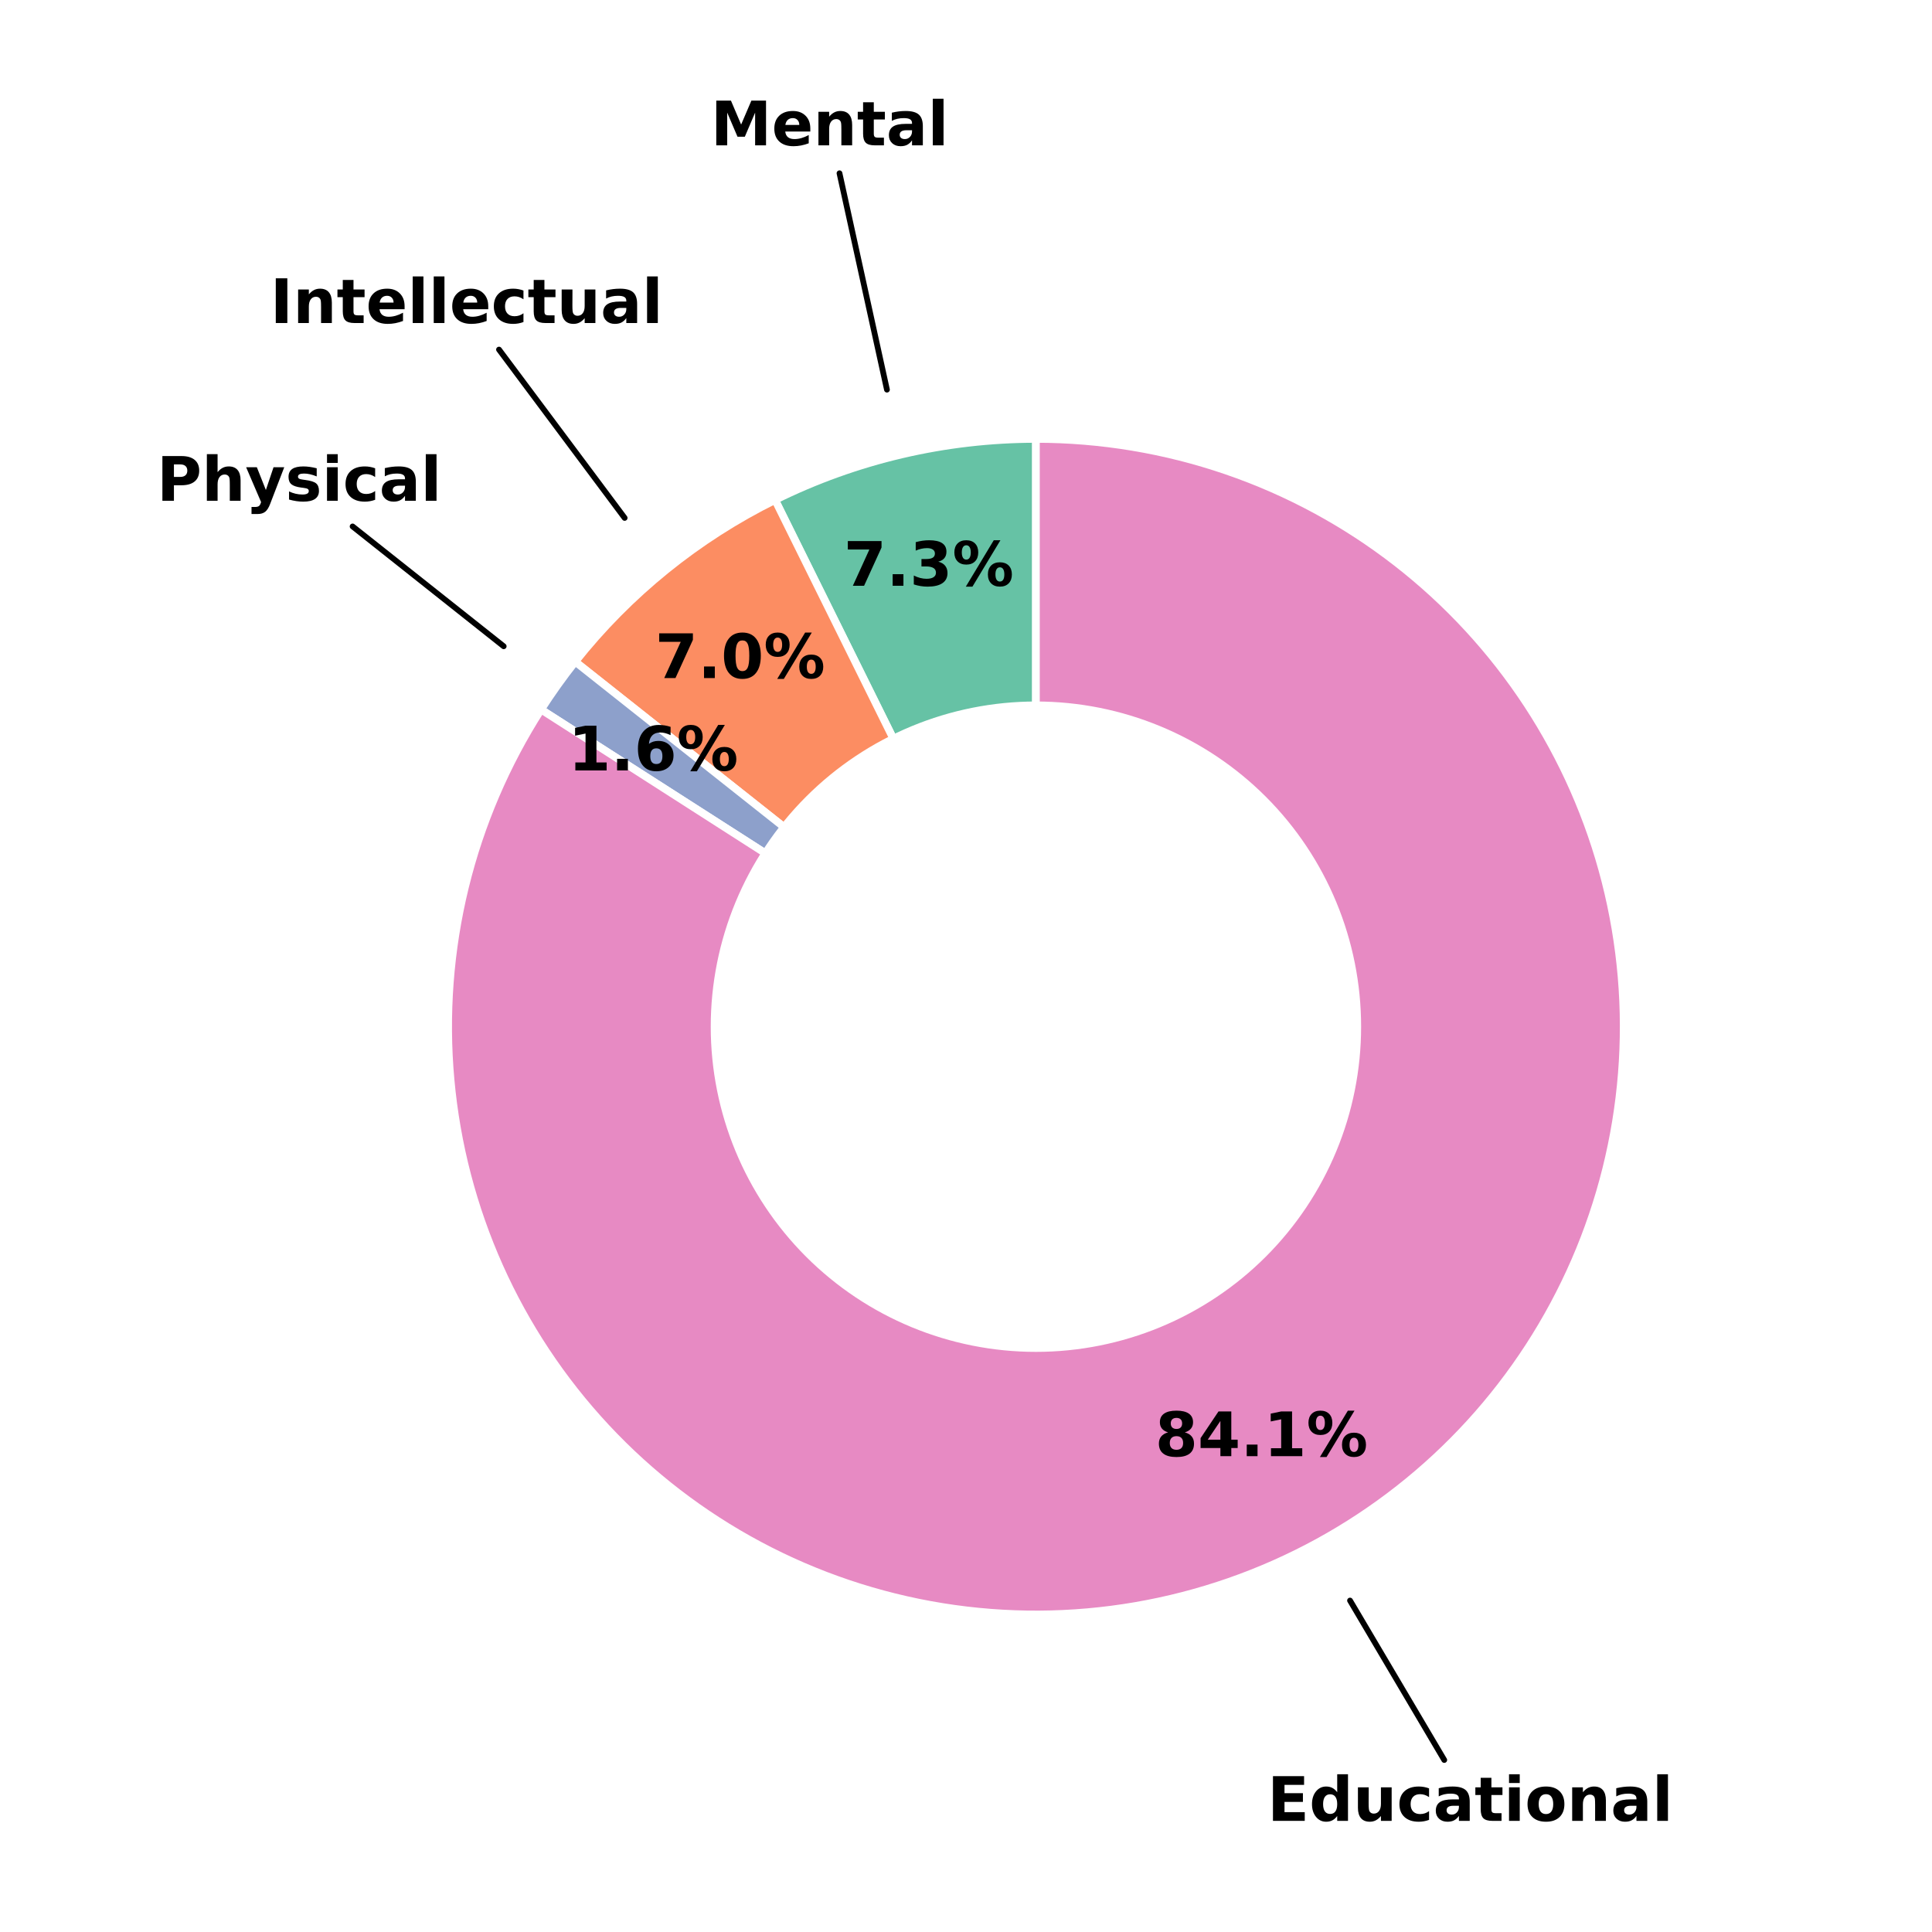
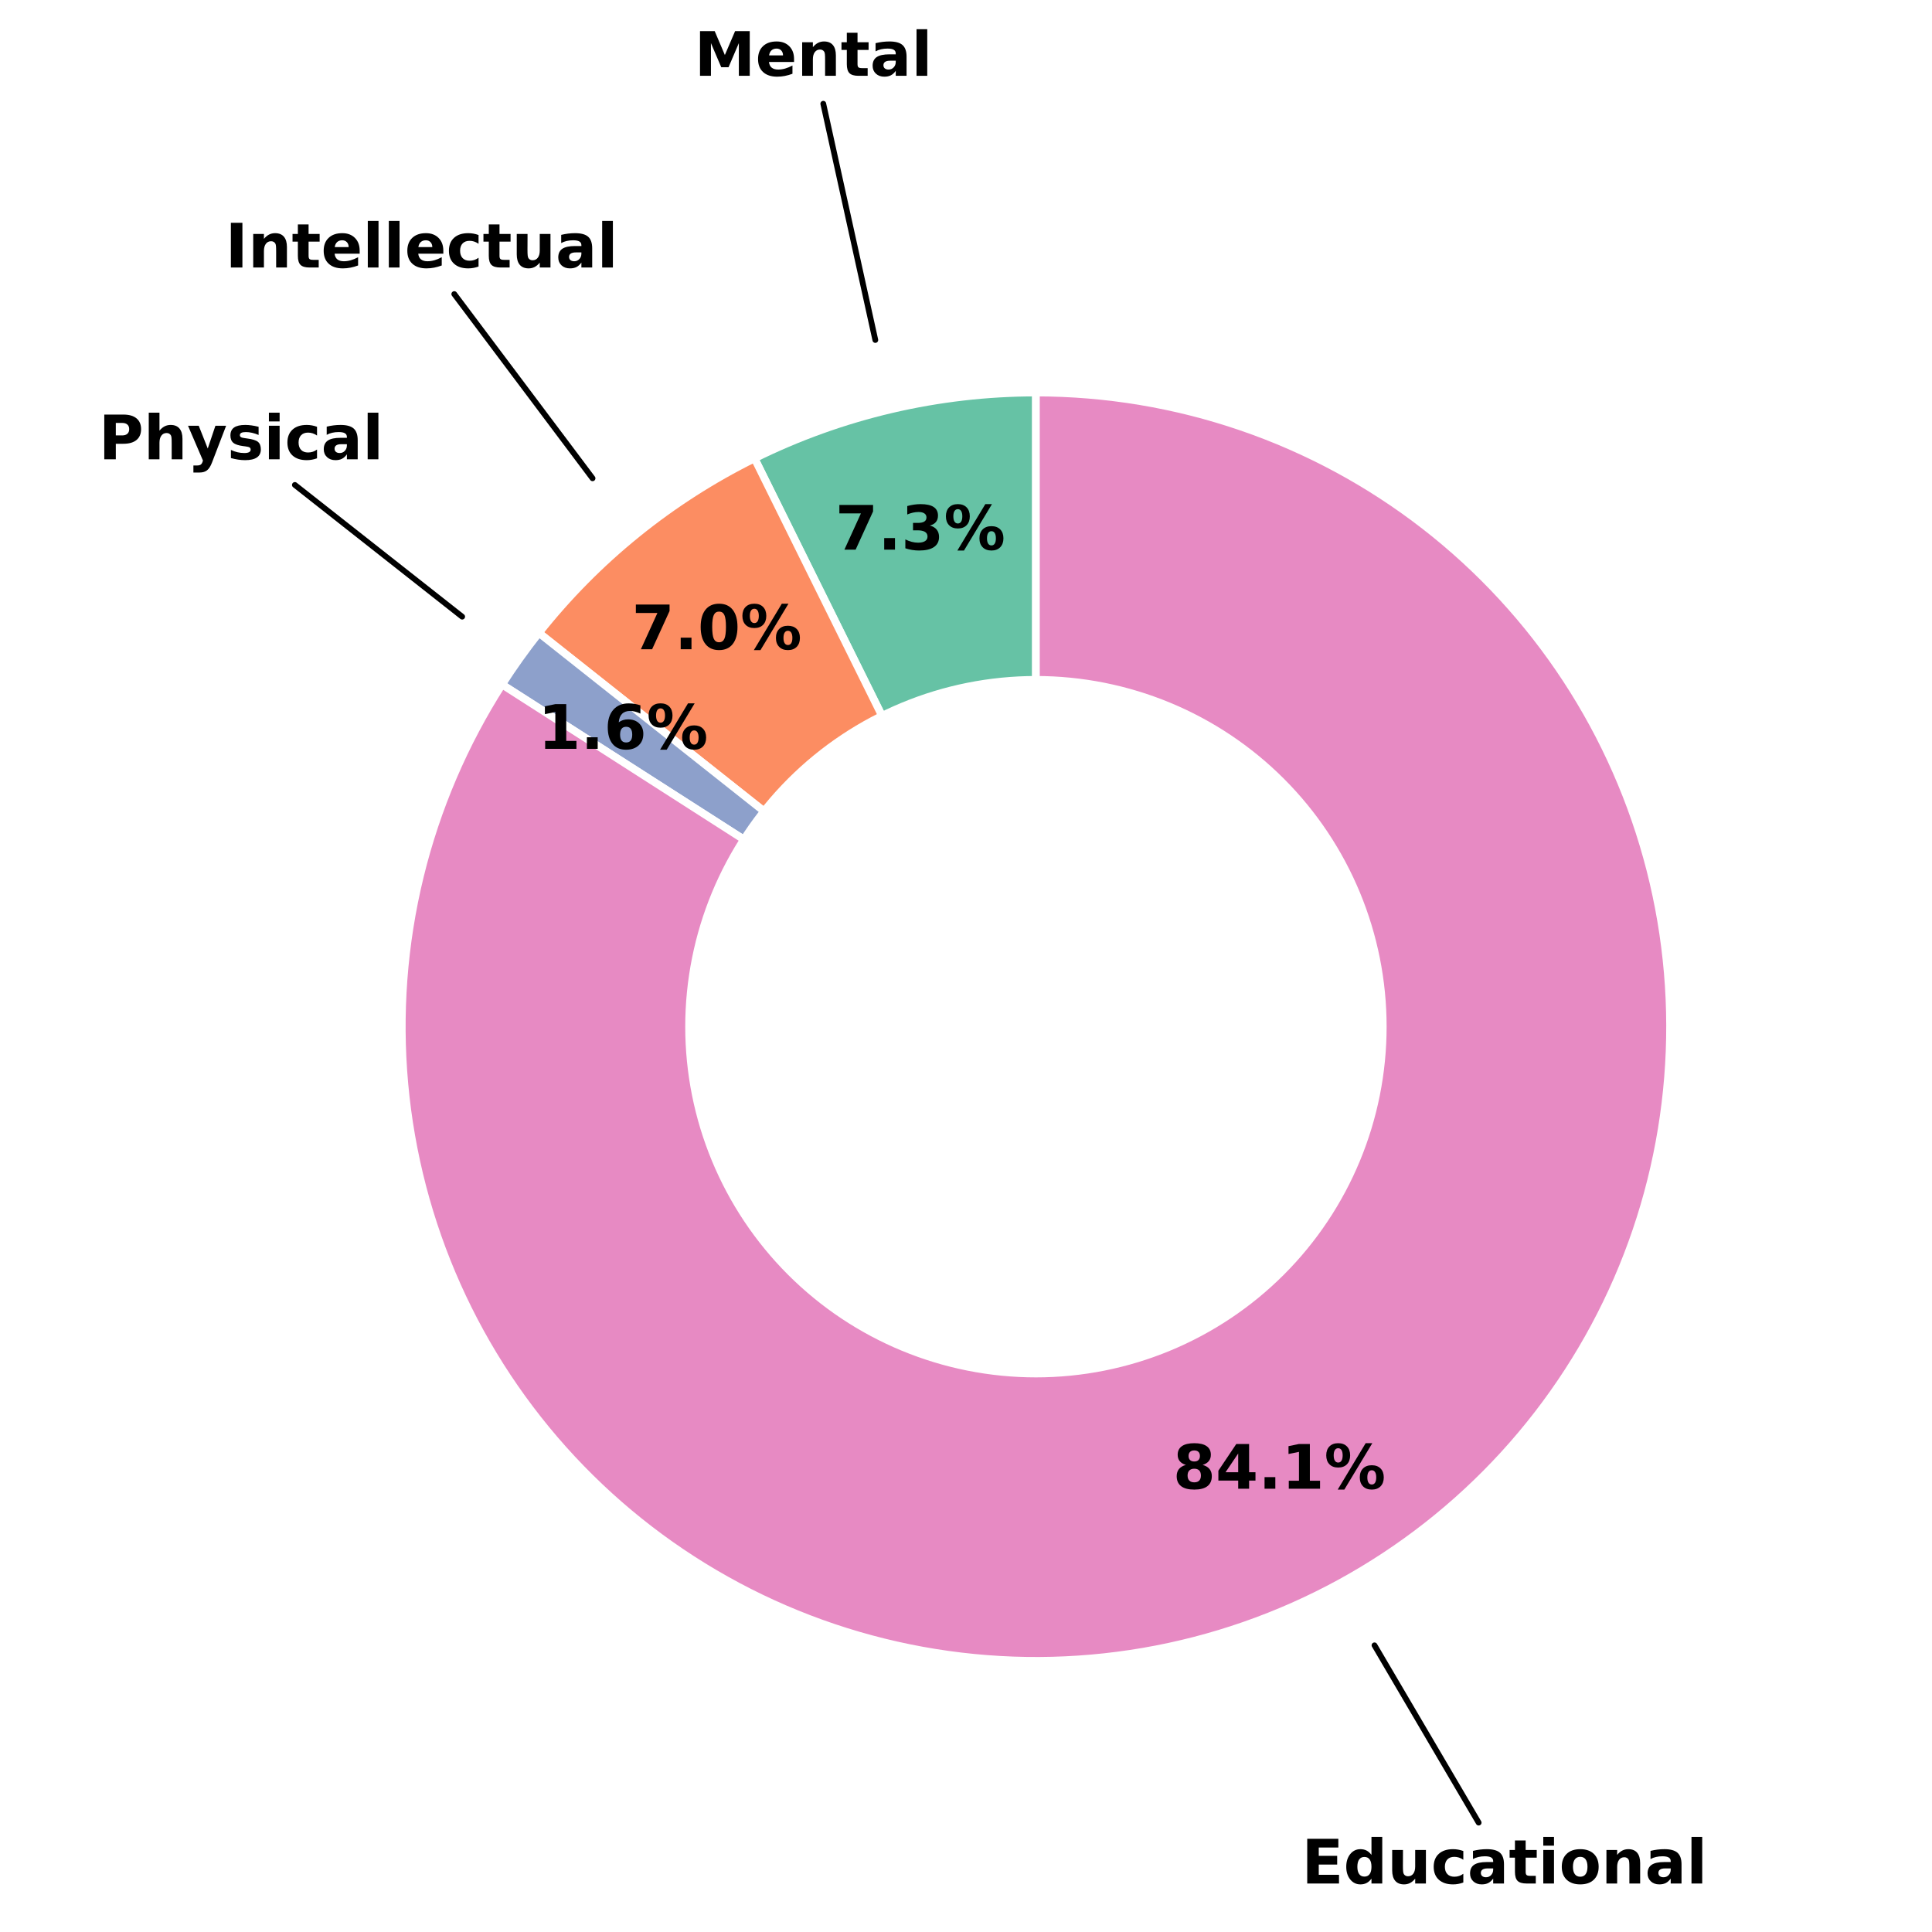
<svg xmlns="http://www.w3.org/2000/svg" xmlns:xlink="http://www.w3.org/1999/xlink" width="504pt" height="504pt" viewBox="0 0 504 504" version="1.1">
  <defs>
    <style type="text/css">*{stroke-linejoin: round; stroke-linecap: butt}</style>
  </defs>
  <g id="figure_1">
    <g id="patch_1">
      <path d="M 0 504  L 504 504  L 504 0  L 0 0  z " style="fill: #ffffff" />
    </g>
    <g id="axes_1">
      <g id="patch_2">
-         <path d="M 270.241 114.501  C 258.478 114.501 246.755 115.854 235.302 118.535  C 223.848 121.215 212.742 125.205 202.2 130.424  L 270.241 267.832  z " style="fill: #66c2a5; stroke: #ffffff; stroke-width: 2; stroke-linejoin: miter" />
+         <path d="M 270.241 102.405  C 257.551 102.405 244.902 103.865 232.545 106.757  C 220.189 109.649 208.206 113.953 196.833 119.584  L 270.241 267.832  z " style="fill: #66c2a5; stroke: #ffffff; stroke-width: 2; stroke-linejoin: miter" />
      </g>
      <g id="patch_3">
-         <path d="M 202.2 130.424  C 192.09 135.43 182.564 141.537 173.793 148.634  C 165.023 155.73 157.062 163.773 150.057 172.616  L 270.241 267.832  z " style="fill: #fc8d62; stroke: #ffffff; stroke-width: 2; stroke-linejoin: miter" />
+         <path d="M 196.833 119.584  C 185.925 124.986 175.647 131.574 166.185 139.23  C 156.722 146.887 148.134 155.564 140.576 165.104  L 270.241 267.832  z " style="fill: #fc8d62; stroke: #ffffff; stroke-width: 2; stroke-linejoin: miter" />
      </g>
      <g id="patch_4">
-         <path d="M 150.057 172.616  C 148.469 174.62 146.931 176.664 145.446 178.745  C 143.96 180.826 142.527 182.944 141.147 185.096  L 270.241 267.832  z " style="fill: #8da0cb; stroke: #ffffff; stroke-width: 2; stroke-linejoin: miter" />
+         <path d="M 140.576 165.104  C 138.862 167.267 137.204 169.471 135.601 171.717  C 133.998 173.962 132.452 176.247 130.963 178.57  L 270.241 267.832  z " style="fill: #8da0cb; stroke: #ffffff; stroke-width: 2; stroke-linejoin: miter" />
      </g>
      <g id="patch_5">
-         <path d="M 141.147 185.096  C 132.022 199.335 125.314 214.986 121.297 231.414  C 117.281 247.843 116.009 264.823 117.535 281.666  C 119.061 298.509 123.363 314.984 130.267 330.423  C 137.17 345.862 146.581 360.053 158.117 372.42  C 169.653 384.787 183.156 395.161 198.078 403.12  C 213 411.08 229.136 416.516 245.833 419.208  C 262.529 421.9 279.557 421.812 296.224 418.946  C 312.892 416.08 328.971 410.476 343.809 402.362  C 358.647 394.247 372.042 383.734 383.448 371.247  C 394.855 358.761 404.117 344.473 410.859 328.963  C 417.602 313.453 421.732 296.934 423.083 280.075  C 424.433 263.217 422.985 246.251 418.798 229.866  C 414.61 213.48 407.74 197.9 398.467 183.757  C 389.194 169.614 377.644 157.102 364.286 146.729  C 350.929 136.356 335.947 128.264 319.948 122.782  C 303.949 117.299 287.153 114.501 270.241 114.501  L 270.241 267.832  z " style="fill: #e78ac3; stroke: #ffffff; stroke-width: 2; stroke-linejoin: miter" />
+         <path d="M 130.963 178.57  C 121.118 193.932 113.881 210.817 109.548 228.541  C 105.214 246.266 103.842 264.585 105.489 282.757  C 107.135 300.929 111.776 318.704 119.224 335.361  C 126.673 352.018 136.826 367.328 149.272 380.671  C 161.718 394.013 176.286 405.205 192.385 413.793  C 208.484 422.38 225.894 428.245 243.907 431.15  C 261.921 434.054 280.291 433.959 298.274 430.867  C 316.256 427.775 333.604 421.729 349.613 412.974  C 365.622 404.22 380.072 392.877 392.379 379.405  C 404.685 365.934 414.678 350.519 421.953 333.785  C 429.227 317.052 433.683 299.229 435.14 281.041  C 436.597 262.853 435.035 244.549 430.517 226.871  C 425.999 209.193 418.587 192.383 408.582 177.124  C 398.577 161.866 386.117 148.367 371.706 137.176  C 357.294 125.984 341.13 117.254 323.87 111.339  C 306.609 105.424 288.487 102.405 270.241 102.405  L 270.241 267.832  z " style="fill: #e78ac3; stroke: #ffffff; stroke-width: 2; stroke-linejoin: miter" />
      </g>
      <g id="patch_6">
-         <path d="M 270.241 352.164  C 292.606 352.164 314.058 343.279 329.873 327.464  C 345.688 311.649 354.573 290.197 354.573 267.832  C 354.573 245.467 345.688 224.015 329.873 208.2  C 314.058 192.386 292.606 183.5 270.241 183.5  C 247.876 183.5 226.424 192.386 210.609 208.2  C 194.795 224.015 185.909 245.467 185.909 267.832  C 185.909 290.197 194.795 311.649 210.609 327.464  C 226.424 343.279 247.876 352.164 270.241 352.164  z " clip-path="url(#p91283e3d08)" style="fill: #ffffff; stroke: #ffffff; stroke-linejoin: miter" />
+         <path d="M 270.241 358.817  C 294.371 358.817 317.515 349.23 334.577 332.168  C 351.639 315.106 361.226 291.962 361.226 267.832  C 361.226 243.703 351.639 220.558 334.577 203.496  C 317.515 186.434 294.371 176.847 270.241 176.847  C 246.112 176.847 222.967 186.434 205.905 203.496  C 188.843 220.558 179.256 243.703 179.256 267.832  C 179.256 291.962 188.843 315.106 205.905 332.168  C 222.967 349.23 246.112 358.817 270.241 358.817  z " clip-path="url(#p416fed1297)" style="fill: #ffffff; stroke: #ffffff; stroke-linejoin: miter" />
      </g>
      <g id="matplotlib.axis_1" />
      <g id="matplotlib.axis_2" />
      <g id="text_1">
-         <g transform="translate(220.102 152.8092) scale(0.16 -0.16)">
+         <g transform="translate(217.897 143.387) scale(0.16 -0.16)">
          <defs>
            <path id="DejaVuSans-Bold-37" d="M 428 4666  L 3944 4666  L 3944 3988  L 2125 0  L 953 0  L 2675 3781  L 428 3781  L 428 4666  z " transform="scale(0.015625)" />
            <path id="DejaVuSans-Bold-2e" d="M 653 1209  L 1778 1209  L 1778 0  L 653 0  L 653 1209  z " transform="scale(0.015625)" />
            <path id="DejaVuSans-Bold-33" d="M 2981 2516  Q 3453 2394 3698 2092  Q 3944 1791 3944 1325  Q 3944 631 3412 270  Q 2881 -91 1863 -91  Q 1503 -91 1142 -33  Q 781 25 428 141  L 428 1069  Q 766 900 1098 814  Q 1431 728 1753 728  Q 2231 728 2486 893  Q 2741 1059 2741 1369  Q 2741 1688 2480 1852  Q 2219 2016 1709 2016  L 1228 2016  L 1228 2791  L 1734 2791  Q 2188 2791 2409 2933  Q 2631 3075 2631 3366  Q 2631 3634 2415 3781  Q 2200 3928 1806 3928  Q 1516 3928 1219 3862  Q 922 3797 628 3669  L 628 4550  Q 984 4650 1334 4700  Q 1684 4750 2022 4750  Q 2931 4750 3382 4451  Q 3834 4153 3834 3553  Q 3834 3144 3618 2883  Q 3403 2622 2981 2516  z " transform="scale(0.015625)" />
            <path id="DejaVuSans-Bold-25" d="M 4959 1925  Q 4738 1925 4616 1733  Q 4494 1541 4494 1184  Q 4494 825 4614 633  Q 4734 441 4959 441  Q 5184 441 5303 633  Q 5422 825 5422 1184  Q 5422 1541 5301 1733  Q 5181 1925 4959 1925  z M 4959 2450  Q 5541 2450 5875 2112  Q 6209 1775 6209 1184  Q 6209 594 5875 251  Q 5541 -91 4959 -91  Q 4378 -91 4042 251  Q 3706 594 3706 1184  Q 3706 1772 4042 2111  Q 4378 2450 4959 2450  z M 2094 -91  L 1403 -91  L 4319 4750  L 5013 4750  L 2094 -91  z M 1453 4750  Q 2034 4750 2367 4411  Q 2700 4072 2700 3481  Q 2700 2891 2367 2550  Q 2034 2209 1453 2209  Q 872 2209 539 2550  Q 206 2891 206 3481  Q 206 4072 539 4411  Q 872 4750 1453 4750  z M 1453 4225  Q 1228 4225 1106 4031  Q 984 3838 984 3481  Q 984 3122 1106 2926  Q 1228 2731 1453 2731  Q 1678 2731 1798 2926  Q 1919 3122 1919 3481  Q 1919 3838 1797 4031  Q 1675 4225 1453 4225  z " transform="scale(0.015625)" />
          </defs>
          <use xlink:href="#DejaVuSans-Bold-37" />
          <use xlink:href="#DejaVuSans-Bold-2e" x="69.58" />
          <use xlink:href="#DejaVuSans-Bold-33" x="107.568" />
          <use xlink:href="#DejaVuSans-Bold-25" x="177.148" />
        </g>
      </g>
      <g id="text_2">
-         <g transform="translate(170.8953 176.8884) scale(0.16 -0.16)">
+         <g transform="translate(164.8084 169.3657) scale(0.16 -0.16)">
          <defs>
            <path id="DejaVuSans-Bold-30" d="M 2944 2338  Q 2944 3213 2780 3570  Q 2616 3928 2228 3928  Q 1841 3928 1675 3570  Q 1509 3213 1509 2338  Q 1509 1453 1675 1090  Q 1841 728 2228 728  Q 2613 728 2778 1090  Q 2944 1453 2944 2338  z M 4147 2328  Q 4147 1169 3647 539  Q 3147 -91 2228 -91  Q 1306 -91 806 539  Q 306 1169 306 2328  Q 306 3491 806 4120  Q 1306 4750 2228 4750  Q 3147 4750 3647 4120  Q 4147 3491 4147 2328  z " transform="scale(0.015625)" />
          </defs>
          <use xlink:href="#DejaVuSans-Bold-37" />
          <use xlink:href="#DejaVuSans-Bold-2e" x="69.58" />
          <use xlink:href="#DejaVuSans-Bold-30" x="107.568" />
          <use xlink:href="#DejaVuSans-Bold-25" x="177.148" />
        </g>
      </g>
      <g id="text_3">
-         <g transform="translate(148.2174 200.9771) scale(0.16 -0.16)">
+         <g transform="translate(140.3415 195.3547) scale(0.16 -0.16)">
          <defs>
            <path id="DejaVuSans-Bold-31" d="M 750 831  L 1813 831  L 1813 3847  L 722 3622  L 722 4441  L 1806 4666  L 2950 4666  L 2950 831  L 4013 831  L 4013 0  L 750 0  L 750 831  z " transform="scale(0.015625)" />
            <path id="DejaVuSans-Bold-36" d="M 2316 2303  Q 2000 2303 1842 2098  Q 1684 1894 1684 1484  Q 1684 1075 1842 870  Q 2000 666 2316 666  Q 2634 666 2792 870  Q 2950 1075 2950 1484  Q 2950 1894 2792 2098  Q 2634 2303 2316 2303  z M 3803 4544  L 3803 3681  Q 3506 3822 3243 3889  Q 2981 3956 2731 3956  Q 2194 3956 1894 3657  Q 1594 3359 1544 2772  Q 1750 2925 1990 3001  Q 2231 3078 2516 3078  Q 3231 3078 3670 2659  Q 4109 2241 4109 1563  Q 4109 813 3618 361  Q 3128 -91 2303 -91  Q 1394 -91 895 523  Q 397 1138 397 2266  Q 397 3422 980 4083  Q 1563 4744 2578 4744  Q 2900 4744 3203 4694  Q 3506 4644 3803 4544  z " transform="scale(0.015625)" />
          </defs>
          <use xlink:href="#DejaVuSans-Bold-31" />
          <use xlink:href="#DejaVuSans-Bold-2e" x="69.58" />
          <use xlink:href="#DejaVuSans-Bold-36" x="107.568" />
          <use xlink:href="#DejaVuSans-Bold-25" x="177.148" />
        </g>
      </g>
      <g id="text_4">
-         <g transform="translate(301.3418 379.8708) scale(0.16 -0.16)">
+         <g transform="translate(305.9847 388.361) scale(0.16 -0.16)">
          <defs>
            <path id="DejaVuSans-Bold-38" d="M 2228 2088  Q 1891 2088 1709 1903  Q 1528 1719 1528 1375  Q 1528 1031 1709 848  Q 1891 666 2228 666  Q 2563 666 2741 848  Q 2919 1031 2919 1375  Q 2919 1722 2741 1905  Q 2563 2088 2228 2088  z M 1350 2484  Q 925 2613 709 2878  Q 494 3144 494 3541  Q 494 4131 934 4440  Q 1375 4750 2228 4750  Q 3075 4750 3515 4442  Q 3956 4134 3956 3541  Q 3956 3144 3739 2878  Q 3522 2613 3097 2484  Q 3572 2353 3814 2058  Q 4056 1763 4056 1313  Q 4056 619 3595 264  Q 3134 -91 2228 -91  Q 1319 -91 855 264  Q 391 619 391 1313  Q 391 1763 633 2058  Q 875 2353 1350 2484  z M 1631 3419  Q 1631 3141 1786 2991  Q 1941 2841 2228 2841  Q 2509 2841 2662 2991  Q 2816 3141 2816 3419  Q 2816 3697 2662 3845  Q 2509 3994 2228 3994  Q 1941 3994 1786 3844  Q 1631 3694 1631 3419  z " transform="scale(0.015625)" />
            <path id="DejaVuSans-Bold-34" d="M 2356 3675  L 1038 1722  L 2356 1722  L 2356 3675  z M 2156 4666  L 3494 4666  L 3494 1722  L 4159 1722  L 4159 850  L 3494 850  L 3494 0  L 2356 0  L 2356 850  L 288 850  L 288 1881  L 2156 4666  z " transform="scale(0.015625)" />
          </defs>
          <use xlink:href="#DejaVuSans-Bold-38" />
          <use xlink:href="#DejaVuSans-Bold-34" x="69.58" />
          <use xlink:href="#DejaVuSans-Bold-2e" x="139.16" />
          <use xlink:href="#DejaVuSans-Bold-31" x="177.148" />
          <use xlink:href="#DejaVuSans-Bold-25" x="246.729" />
        </g>
      </g>
      <g id="patch_7">
-         <path d="M 219 45.199  Q 225.189 73.423 231.378 101.648  " style="fill: none; stroke: #000000; stroke-width: 1.5; stroke-linecap: round" />
+         <path d="M 214.768 27.064  Q 221.557 57.881 228.346 88.697  " style="fill: none; stroke: #000000; stroke-width: 1.5; stroke-linecap: round" />
      </g>
      <g id="text_5">
-         <g transform="translate(185.3867 37.91422) scale(0.16 -0.16)">
+         <g transform="translate(181.142 19.77644) scale(0.16 -0.16)">
          <defs>
            <path id="DejaVuSans-Bold-4d" d="M 588 4666  L 2119 4666  L 3181 2169  L 4250 4666  L 5778 4666  L 5778 0  L 4641 0  L 4641 3413  L 3566 897  L 2803 897  L 1728 3413  L 1728 0  L 588 0  L 588 4666  z " transform="scale(0.015625)" />
            <path id="DejaVuSans-Bold-65" d="M 4031 1759  L 4031 1441  L 1416 1441  Q 1456 1047 1700 850  Q 1944 653 2381 653  Q 2734 653 3104 758  Q 3475 863 3866 1075  L 3866 213  Q 3469 63 3072 -14  Q 2675 -91 2278 -91  Q 1328 -91 801 392  Q 275 875 275 1747  Q 275 2603 792 3093  Q 1309 3584 2216 3584  Q 3041 3584 3536 3087  Q 4031 2591 4031 1759  z M 2881 2131  Q 2881 2450 2695 2645  Q 2509 2841 2209 2841  Q 1884 2841 1681 2658  Q 1478 2475 1428 2131  L 2881 2131  z " transform="scale(0.015625)" />
            <path id="DejaVuSans-Bold-6e" d="M 4056 2131  L 4056 0  L 2931 0  L 2931 347  L 2931 1631  Q 2931 2084 2911 2256  Q 2891 2428 2841 2509  Q 2775 2619 2662 2680  Q 2550 2741 2406 2741  Q 2056 2741 1856 2470  Q 1656 2200 1656 1722  L 1656 0  L 538 0  L 538 3500  L 1656 3500  L 1656 2988  Q 1909 3294 2193 3439  Q 2478 3584 2822 3584  Q 3428 3584 3742 3212  Q 4056 2841 4056 2131  z " transform="scale(0.015625)" />
            <path id="DejaVuSans-Bold-74" d="M 1759 4494  L 1759 3500  L 2913 3500  L 2913 2700  L 1759 2700  L 1759 1216  Q 1759 972 1856 886  Q 1953 800 2241 800  L 2816 800  L 2816 0  L 1856 0  Q 1194 0 917 276  Q 641 553 641 1216  L 641 2700  L 84 2700  L 84 3500  L 641 3500  L 641 4494  L 1759 4494  z " transform="scale(0.015625)" />
            <path id="DejaVuSans-Bold-61" d="M 2106 1575  Q 1756 1575 1579 1456  Q 1403 1338 1403 1106  Q 1403 894 1545 773  Q 1688 653 1941 653  Q 2256 653 2472 879  Q 2688 1106 2688 1447  L 2688 1575  L 2106 1575  z M 3816 1997  L 3816 0  L 2688 0  L 2688 519  Q 2463 200 2181 54  Q 1900 -91 1497 -91  Q 953 -91 614 226  Q 275 544 275 1050  Q 275 1666 698 1953  Q 1122 2241 2028 2241  L 2688 2241  L 2688 2328  Q 2688 2594 2478 2717  Q 2269 2841 1825 2841  Q 1466 2841 1156 2769  Q 847 2697 581 2553  L 581 3406  Q 941 3494 1303 3539  Q 1666 3584 2028 3584  Q 2975 3584 3395 3211  Q 3816 2838 3816 1997  z " transform="scale(0.015625)" />
            <path id="DejaVuSans-Bold-6c" d="M 538 4863  L 1656 4863  L 1656 0  L 538 0  L 538 4863  z " transform="scale(0.015625)" />
          </defs>
          <use xlink:href="#DejaVuSans-Bold-4d" />
          <use xlink:href="#DejaVuSans-Bold-65" x="99.512" />
          <use xlink:href="#DejaVuSans-Bold-6e" x="167.334" />
          <use xlink:href="#DejaVuSans-Bold-74" x="238.525" />
          <use xlink:href="#DejaVuSans-Bold-61" x="286.328" />
          <use xlink:href="#DejaVuSans-Bold-6c" x="353.809" />
        </g>
      </g>
      <g id="patch_8">
-         <path d="M 130.177 91.195  Q 146.565 113.153 162.952 135.111  " style="fill: none; stroke: #000000; stroke-width: 1.5; stroke-linecap: round" />
+         <path d="M 118.507 76.713  Q 136.544 100.743 154.58 124.773  " style="fill: none; stroke: #000000; stroke-width: 1.5; stroke-linecap: round" />
      </g>
      <g id="text_6">
-         <g transform="translate(70.4763 84.26657) scale(0.16 -0.16)">
+         <g transform="translate(58.75907 69.78544) scale(0.16 -0.16)">
          <defs>
            <path id="DejaVuSans-Bold-49" d="M 588 4666  L 1791 4666  L 1791 0  L 588 0  L 588 4666  z " transform="scale(0.015625)" />
            <path id="DejaVuSans-Bold-63" d="M 3366 3391  L 3366 2478  Q 3138 2634 2908 2709  Q 2678 2784 2431 2784  Q 1963 2784 1702 2511  Q 1441 2238 1441 1747  Q 1441 1256 1702 982  Q 1963 709 2431 709  Q 2694 709 2930 787  Q 3166 866 3366 1019  L 3366 103  Q 3103 6 2833 -42  Q 2563 -91 2291 -91  Q 1344 -91 809 395  Q 275 881 275 1747  Q 275 2613 809 3098  Q 1344 3584 2291 3584  Q 2566 3584 2833 3536  Q 3100 3488 3366 3391  z " transform="scale(0.015625)" />
            <path id="DejaVuSans-Bold-75" d="M 500 1363  L 500 3500  L 1625 3500  L 1625 3150  Q 1625 2866 1622 2436  Q 1619 2006 1619 1863  Q 1619 1441 1641 1255  Q 1663 1069 1716 984  Q 1784 875 1895 815  Q 2006 756 2150 756  Q 2500 756 2700 1025  Q 2900 1294 2900 1772  L 2900 3500  L 4019 3500  L 4019 0  L 2900 0  L 2900 506  Q 2647 200 2364 54  Q 2081 -91 1741 -91  Q 1134 -91 817 281  Q 500 653 500 1363  z " transform="scale(0.015625)" />
          </defs>
          <use xlink:href="#DejaVuSans-Bold-49" />
          <use xlink:href="#DejaVuSans-Bold-6e" x="37.207" />
          <use xlink:href="#DejaVuSans-Bold-74" x="108.398" />
          <use xlink:href="#DejaVuSans-Bold-65" x="156.201" />
          <use xlink:href="#DejaVuSans-Bold-6c" x="224.023" />
          <use xlink:href="#DejaVuSans-Bold-6c" x="258.301" />
          <use xlink:href="#DejaVuSans-Bold-65" x="292.578" />
          <use xlink:href="#DejaVuSans-Bold-63" x="360.4" />
          <use xlink:href="#DejaVuSans-Bold-74" x="419.678" />
          <use xlink:href="#DejaVuSans-Bold-75" x="467.48" />
          <use xlink:href="#DejaVuSans-Bold-61" x="538.672" />
          <use xlink:href="#DejaVuSans-Bold-6c" x="606.152" />
        </g>
      </g>
      <g id="patch_9">
-         <path d="M 91.986 137.333  Q 111.692 152.962 131.398 168.592  " style="fill: none; stroke: #000000; stroke-width: 1.5; stroke-linecap: round" />
+         <path d="M 76.925 126.508  Q 98.746 143.688 120.567 160.869  " style="fill: none; stroke: #000000; stroke-width: 1.5; stroke-linecap: round" />
      </g>
      <g id="text_7">
-         <g transform="translate(40.89504 130.6373) scale(0.16 -0.16)">
+         <g transform="translate(25.73396 119.8143) scale(0.16 -0.16)">
          <defs>
            <path id="DejaVuSans-Bold-50" d="M 588 4666  L 2584 4666  Q 3475 4666 3951 4270  Q 4428 3875 4428 3144  Q 4428 2409 3951 2014  Q 3475 1619 2584 1619  L 1791 1619  L 1791 0  L 588 0  L 588 4666  z M 1791 3794  L 1791 2491  L 2456 2491  Q 2806 2491 2997 2661  Q 3188 2831 3188 3144  Q 3188 3456 2997 3625  Q 2806 3794 2456 3794  L 1791 3794  z " transform="scale(0.015625)" />
            <path id="DejaVuSans-Bold-68" d="M 4056 2131  L 4056 0  L 2931 0  L 2931 347  L 2931 1625  Q 2931 2084 2911 2256  Q 2891 2428 2841 2509  Q 2775 2619 2662 2680  Q 2550 2741 2406 2741  Q 2056 2741 1856 2470  Q 1656 2200 1656 1722  L 1656 0  L 538 0  L 538 4863  L 1656 4863  L 1656 2988  Q 1909 3294 2193 3439  Q 2478 3584 2822 3584  Q 3428 3584 3742 3212  Q 4056 2841 4056 2131  z " transform="scale(0.015625)" />
            <path id="DejaVuSans-Bold-79" d="M 78 3500  L 1197 3500  L 2138 1125  L 2938 3500  L 4056 3500  L 2584 -331  Q 2363 -916 2067 -1148  Q 1772 -1381 1288 -1381  L 641 -1381  L 641 -647  L 991 -647  Q 1275 -647 1404 -556  Q 1534 -466 1606 -231  L 1638 -134  L 78 3500  z " transform="scale(0.015625)" />
            <path id="DejaVuSans-Bold-73" d="M 3272 3391  L 3272 2541  Q 2913 2691 2578 2766  Q 2244 2841 1947 2841  Q 1628 2841 1473 2761  Q 1319 2681 1319 2516  Q 1319 2381 1436 2309  Q 1553 2238 1856 2203  L 2053 2175  Q 2913 2066 3209 1816  Q 3506 1566 3506 1031  Q 3506 472 3093 190  Q 2681 -91 1863 -91  Q 1516 -91 1145 -36  Q 775 19 384 128  L 384 978  Q 719 816 1070 734  Q 1422 653 1784 653  Q 2113 653 2278 743  Q 2444 834 2444 1013  Q 2444 1163 2330 1236  Q 2216 1309 1875 1350  L 1678 1375  Q 931 1469 631 1722  Q 331 1975 331 2491  Q 331 3047 712 3315  Q 1094 3584 1881 3584  Q 2191 3584 2531 3537  Q 2872 3491 3272 3391  z " transform="scale(0.015625)" />
            <path id="DejaVuSans-Bold-69" d="M 538 3500  L 1656 3500  L 1656 0  L 538 0  L 538 3500  z M 538 4863  L 1656 4863  L 1656 3950  L 538 3950  L 538 4863  z " transform="scale(0.015625)" />
          </defs>
          <use xlink:href="#DejaVuSans-Bold-50" />
          <use xlink:href="#DejaVuSans-Bold-68" x="73.291" />
          <use xlink:href="#DejaVuSans-Bold-79" x="144.482" />
          <use xlink:href="#DejaVuSans-Bold-73" x="209.668" />
          <use xlink:href="#DejaVuSans-Bold-69" x="269.189" />
          <use xlink:href="#DejaVuSans-Bold-63" x="303.467" />
          <use xlink:href="#DejaVuSans-Bold-61" x="362.744" />
          <use xlink:href="#DejaVuSans-Bold-6c" x="430.225" />
        </g>
      </g>
      <g id="patch_10">
-         <path d="M 376.762 459.13  Q 364.473 438.333 352.183 417.536  " style="fill: none; stroke: #000000; stroke-width: 1.5; stroke-linecap: round" />
+         <path d="M 385.736 475.468  Q 372.15 452.341 358.563 429.214  " style="fill: none; stroke: #000000; stroke-width: 1.5; stroke-linecap: round" />
      </g>
      <g id="text_8">
-         <g transform="translate(330.6096 475.0077) scale(0.16 -0.16)">
+         <g transform="translate(339.5472 491.3514) scale(0.16 -0.16)">
          <defs>
            <path id="DejaVuSans-Bold-45" d="M 588 4666  L 3834 4666  L 3834 3756  L 1791 3756  L 1791 2888  L 3713 2888  L 3713 1978  L 1791 1978  L 1791 909  L 3903 909  L 3903 0  L 588 0  L 588 4666  z " transform="scale(0.015625)" />
            <path id="DejaVuSans-Bold-64" d="M 2919 2988  L 2919 4863  L 4044 4863  L 4044 0  L 2919 0  L 2919 506  Q 2688 197 2409 53  Q 2131 -91 1766 -91  Q 1119 -91 703 423  Q 288 938 288 1747  Q 288 2556 703 3070  Q 1119 3584 1766 3584  Q 2128 3584 2408 3439  Q 2688 3294 2919 2988  z M 2181 722  Q 2541 722 2730 984  Q 2919 1247 2919 1747  Q 2919 2247 2730 2509  Q 2541 2772 2181 2772  Q 1825 2772 1636 2509  Q 1447 2247 1447 1747  Q 1447 1247 1636 984  Q 1825 722 2181 722  z " transform="scale(0.015625)" />
            <path id="DejaVuSans-Bold-6f" d="M 2203 2784  Q 1831 2784 1636 2517  Q 1441 2250 1441 1747  Q 1441 1244 1636 976  Q 1831 709 2203 709  Q 2569 709 2762 976  Q 2956 1244 2956 1747  Q 2956 2250 2762 2517  Q 2569 2784 2203 2784  z M 2203 3584  Q 3106 3584 3614 3096  Q 4122 2609 4122 1747  Q 4122 884 3614 396  Q 3106 -91 2203 -91  Q 1297 -91 786 396  Q 275 884 275 1747  Q 275 2609 786 3096  Q 1297 3584 2203 3584  z " transform="scale(0.015625)" />
          </defs>
          <use xlink:href="#DejaVuSans-Bold-45" />
          <use xlink:href="#DejaVuSans-Bold-64" x="68.311" />
          <use xlink:href="#DejaVuSans-Bold-75" x="139.893" />
          <use xlink:href="#DejaVuSans-Bold-63" x="211.084" />
          <use xlink:href="#DejaVuSans-Bold-61" x="270.361" />
          <use xlink:href="#DejaVuSans-Bold-74" x="337.842" />
          <use xlink:href="#DejaVuSans-Bold-69" x="385.645" />
          <use xlink:href="#DejaVuSans-Bold-6f" x="419.922" />
          <use xlink:href="#DejaVuSans-Bold-6e" x="488.623" />
          <use xlink:href="#DejaVuSans-Bold-61" x="559.814" />
          <use xlink:href="#DejaVuSans-Bold-6c" x="627.295" />
        </g>
      </g>
    </g>
  </g>
  <defs>
-     <clipPath id="p91283e3d08">
-       <rect x="78.577" y="76.168" width="383.328" height="383.328" />
+     <clipPath id="p416fed1297">
+       <rect x="63.457" y="61.048" width="413.568" height="413.568" />
    </clipPath>
  </defs>
</svg>
